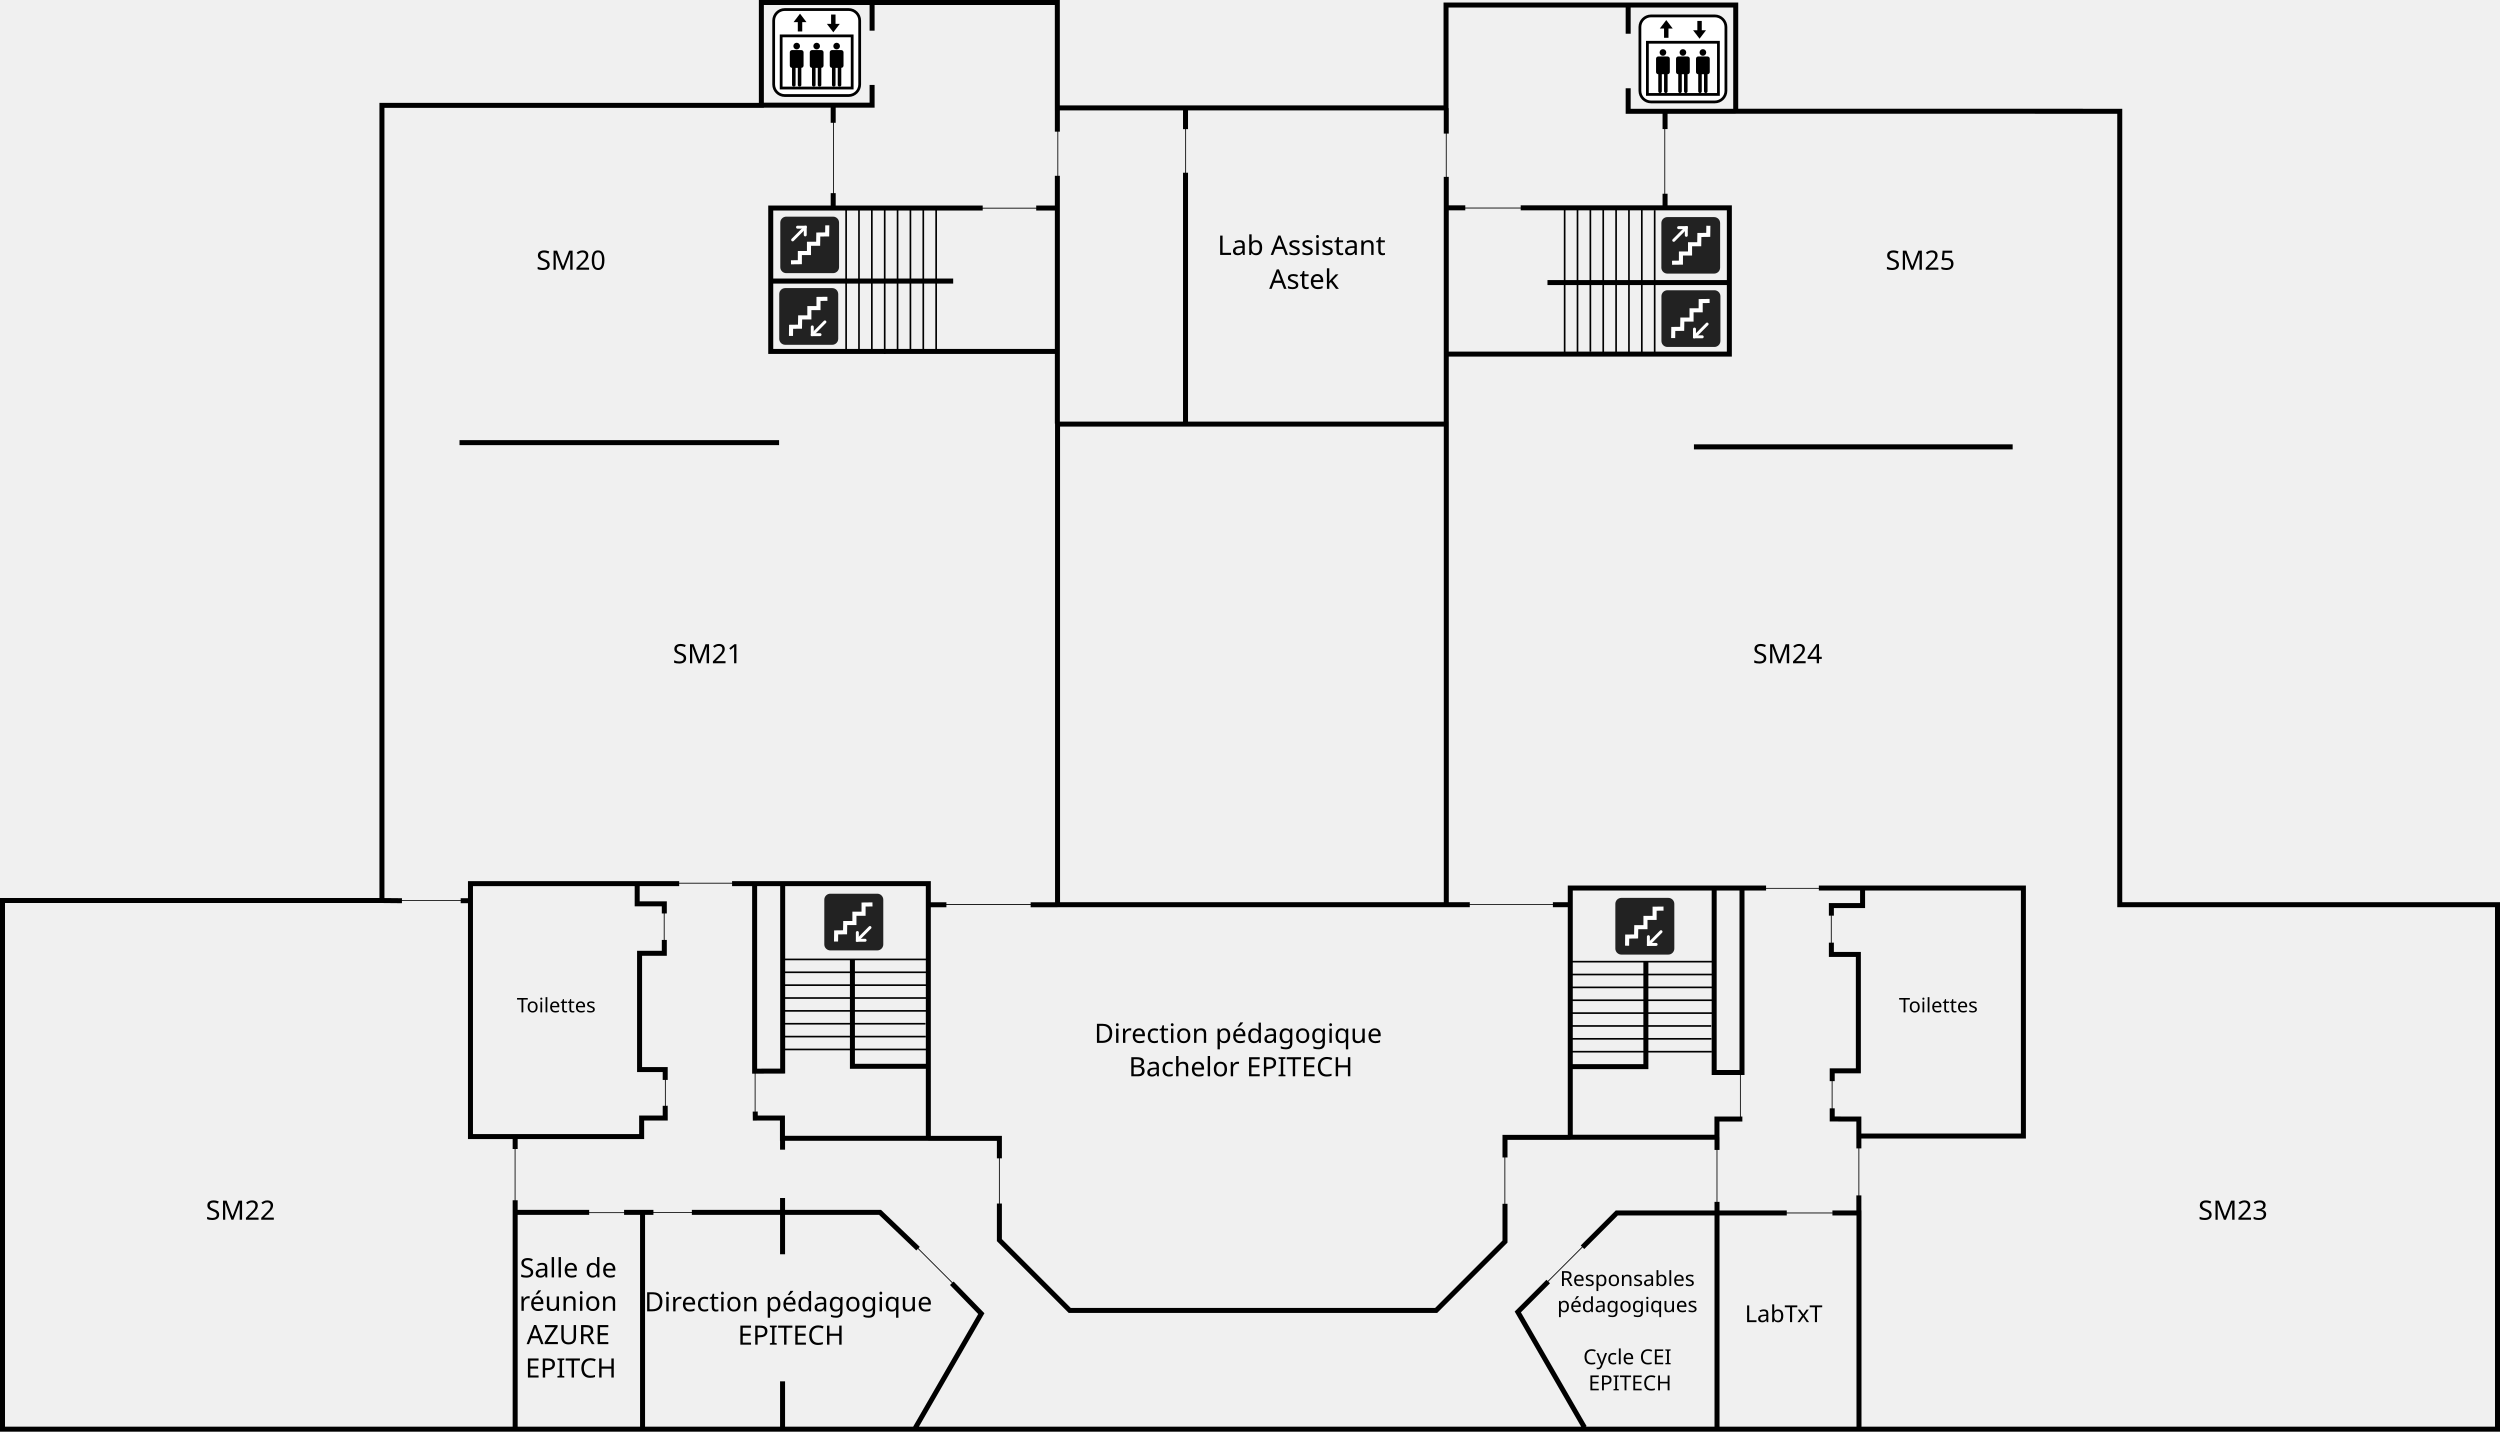
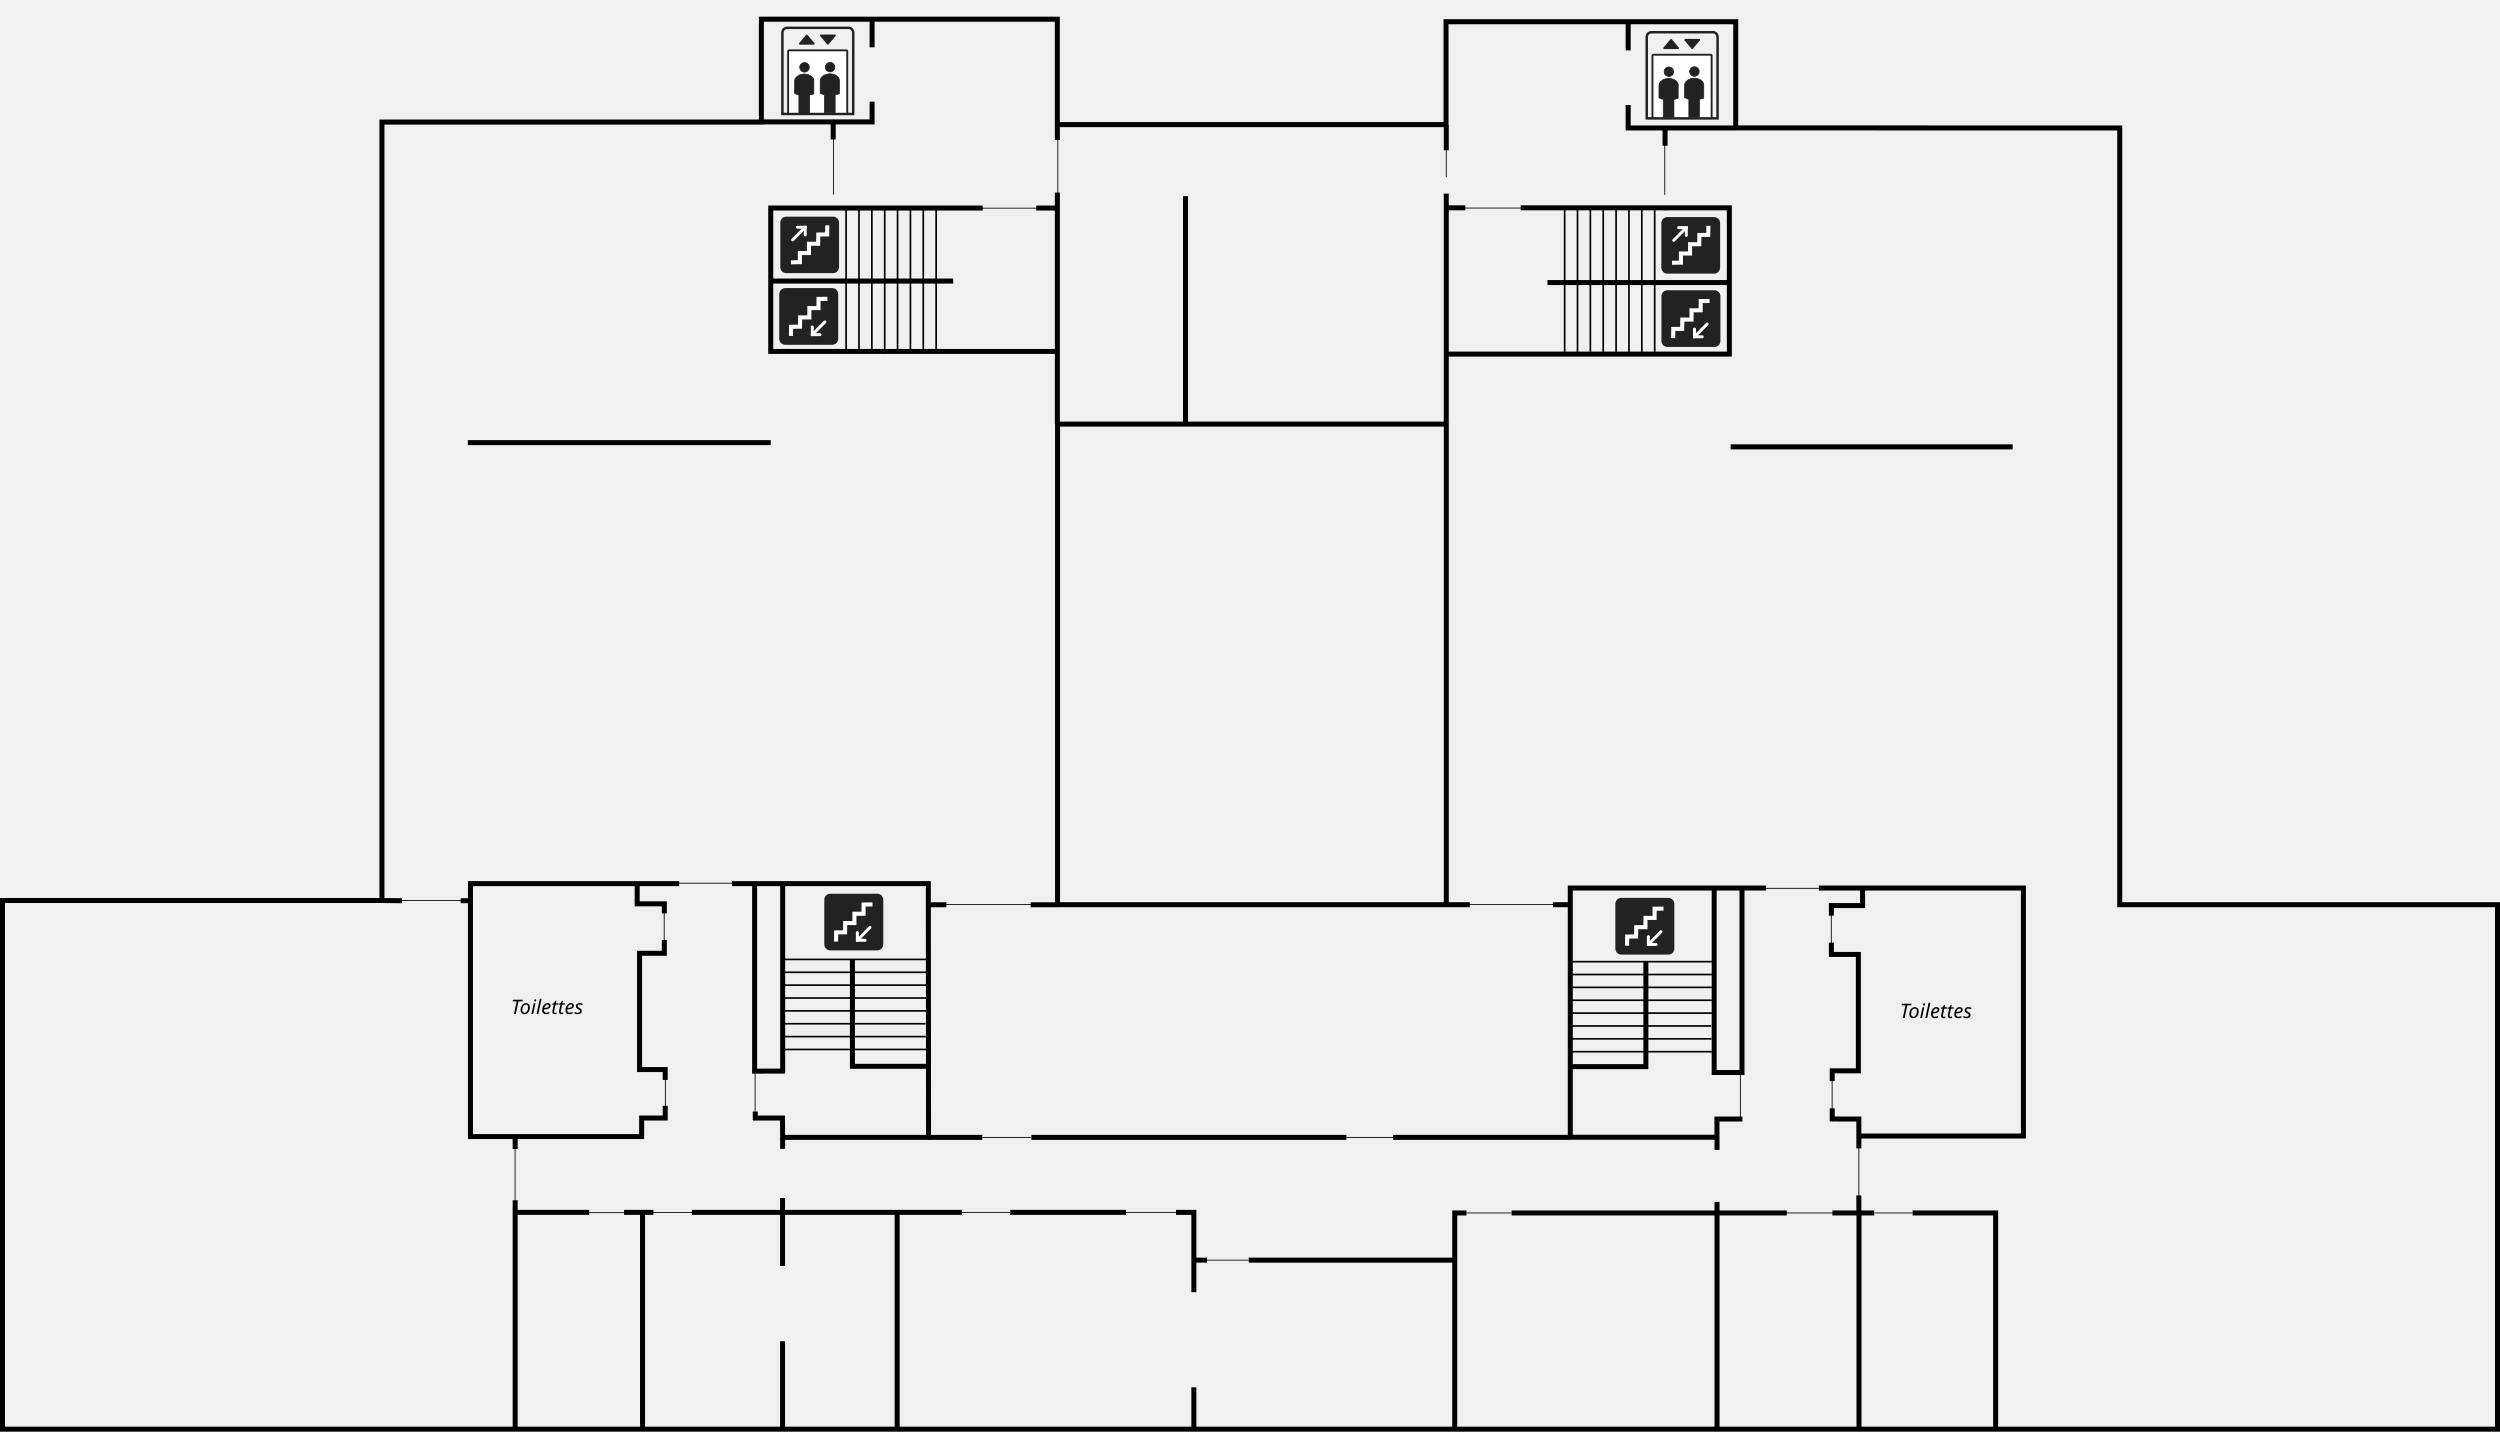
<svg xmlns="http://www.w3.org/2000/svg" xmlns:xlink="http://www.w3.org/1999/xlink" width="100%" height="100%" viewBox="0 0 2995.041 1715.44" id="svg2" version="1.1">
  <defs id="defs4">
    <linearGradient id="linearGradient15662">
      <stop style="stop-color:#ffffff;stop-opacity:0;" offset="0" id="stop15664" />
      <stop style="stop-color:#f8f8f8;stop-opacity:1;" offset="1" id="stop15666" />
    </linearGradient>
    <linearGradient id="linearGradient259">
      <stop style="stop-color:#e0e0e0;stop-opacity:1;" offset="0" id="stop260" />
      <stop id="stop4886" offset="0.405" style="stop-color:#ffffff;stop-opacity:1;" />
      <stop id="stop4884" offset="0.534" style="stop-color:#cdcdcd;stop-opacity:1;" />
      <stop style="stop-color:#494949;stop-opacity:1;" offset="1" id="stop261" />
    </linearGradient>
    <linearGradient id="linearGradient4668">
      <stop style="stop-color:#8e8d87;stop-opacity:1;" offset="0" id="stop4670" />
      <stop id="stop4676" offset="0.276" style="stop-color:#cbc9c1;stop-opacity:1;" />
      <stop style="stop-color:#8e8d87;stop-opacity:1;" offset="1" id="stop4672" />
    </linearGradient>
    <linearGradient id="linearGradient4688">
      <stop style="stop-color:#666666;stop-opacity:1;" offset="0" id="stop4690" />
      <stop style="stop-color:#000000;stop-opacity:0;" offset="1" id="stop4692" />
    </linearGradient>
    <linearGradient id="linearGradient4698">
      <stop style="stop-color:#fffffd;stop-opacity:1;" offset="0" id="stop4700" />
      <stop id="stop4706" offset="0.5" style="stop-color:#bbbbb9;stop-opacity:1;" />
      <stop style="stop-color:#000000;stop-opacity:1;" offset="1" id="stop4702" />
    </linearGradient>
    <linearGradient id="linearGradient4733">
      <stop style="stop-color:#000000;stop-opacity:0.237;" offset="0" id="stop4735" />
      <stop style="stop-color:#000000;stop-opacity:0;" offset="1" id="stop4737" />
    </linearGradient>
    <linearGradient id="linearGradient4741">
      <stop style="stop-color:#dcdcda;stop-opacity:1;" offset="0" id="stop4743" />
      <stop style="stop-color:#bab9b7;stop-opacity:1;" offset="1" id="stop4745" />
    </linearGradient>
    <linearGradient id="linearGradient4762">
      <stop id="stop4764" offset="0" style="stop-color:#ffffff;stop-opacity:0.124;" />
      <stop style="stop-color:#ffffff;stop-opacity:1;" offset="0.103" id="stop4768" />
      <stop id="stop4766" offset="1" style="stop-color:#ffffff;stop-opacity:0;" />
    </linearGradient>
    <clipPath id="clip0-5-8-2-3">
      <rect y="0" x="0" id="rect3978-5-8-5-6" height="615" width="613" />
    </clipPath>
    <clipPath id="clip0-5-8-2-3-2">
      <rect y="0" x="0" id="rect3978-5-8-5-6-9" height="615" width="613" />
    </clipPath>
  </defs>
  <g id="layer1" transform="translate(621.216,68.64813)">
-     <a xlink:href="kb-voltaire-f1.svg" transform="translate(0.5357143,103.9286)" id="a1251">
+     <a xlink:href="kb-voltaire-f1.svg" id="a1251" transform="translate(0.5357143,103.9286)">
      <g id="g1040" transform="translate(131.4286,4.285714)">
        <rect style="fill:#222222;fill-opacity:1;stroke:none;stroke-width:3.826;stroke-linecap:round;stroke-linejoin:round;stroke-miterlimit:4;stroke-dasharray:none;stroke-opacity:1;paint-order:markers stroke fill" id="rect1968-8" width="70.659" height="67.941" x="1182.026" y="898.81" ry="7.205" />
        <path style="fill:none;stroke:#ffffff;stroke-width:4.89;stroke-linecap:butt;stroke-linejoin:miter;stroke-miterlimit:4;stroke-dasharray:none;stroke-opacity:1" d="m 1196.086,956.112 0.137,-10.934 10.661,-0.137 0.185,-11.114 h 11.038 v -11.115 h 10.941 l 0.026,-11.026 10.661,-0.137" id="path1903-3" />
        <g id="g1996-6" transform="matrix(0.136674,0,0,0.136674,1357.818,804.6627)">
          <path style="fill:none;stroke:#ffffff;stroke-width:25.932;stroke-linecap:round;stroke-linejoin:miter;stroke-miterlimit:4;stroke-dasharray:none;stroke-opacity:1" d="M -885.838,985.217 -996.563,1096.966" id="path1905-0" />
          <path style="fill:none;stroke:#ffffff;stroke-width:25.932;stroke-linecap:round;stroke-linejoin:miter;stroke-miterlimit:4;stroke-dasharray:none;stroke-opacity:1" d="m -928.614,1096.966 -67.95,1e-4 3.3e-4,-67.949" id="path1907-7" />
        </g>
      </g>
    </a>
-     <text xml:space="preserve" style="font-style:normal;font-weight:normal;line-height:0%;font-family:sans-serif;letter-spacing:0px;word-spacing:0px;fill:#000000;fill-opacity:1;stroke:none" x="21.268" y="254.512" id="text2993">
-       <tspan id="tspan2995" x="21.268" y="254.512" style="font-size:32px;line-height:1.25;font-family:sans-serif">SM20</tspan>
-     </text>
-     <text xml:space="preserve" style="font-style:normal;font-weight:normal;line-height:0%;font-family:sans-serif;letter-spacing:0px;word-spacing:0px;fill:#000000;fill-opacity:1;stroke:none" x="184.734" y="725.965" id="text2997">
-       <tspan id="tspan2999" x="184.734" y="725.965" style="font-size:32px;line-height:1.25;font-family:sans-serif">SM21</tspan>
-     </text>
-     <text xml:space="preserve" style="font-style:normal;font-weight:normal;line-height:0%;font-family:sans-serif;letter-spacing:0px;word-spacing:0px;fill:#000000;fill-opacity:1;stroke:none" x="-374.712" y="1392.617" id="text3001">
-       <tspan id="tspan3003" x="-374.712" y="1392.617" style="font-size:32px;line-height:1.25;font-family:sans-serif">SM22</tspan>
-     </text>
-     <text xml:space="preserve" style="font-style:normal;font-weight:normal;line-height:0%;font-family:sans-serif;letter-spacing:0px;word-spacing:0px;fill:#000000;fill-opacity:1;stroke:none" x="2012.308" y="1392.617" id="text3005">
-       <tspan id="tspan3007" x="2012.308" y="1392.617" style="font-size:32px;line-height:1.25;font-family:sans-serif">SM23</tspan>
-     </text>
-     <text xml:space="preserve" style="font-style:normal;font-weight:normal;line-height:0%;font-family:sans-serif;letter-spacing:0px;word-spacing:0px;fill:#000000;fill-opacity:1;stroke:none" x="1478.744" y="725.965" id="text3009">
-       <tspan id="tspan3011" x="1478.744" y="725.965" style="font-size:32px;line-height:1.25;font-family:sans-serif">SM24</tspan>
-     </text>
-     <text xml:space="preserve" style="font-style:normal;font-weight:normal;line-height:0%;font-family:sans-serif;letter-spacing:0px;word-spacing:0px;fill:#000000;fill-opacity:1;stroke:none" x="1637.715" y="254.512" id="text3013">
-       <tspan id="tspan3015" x="1637.715" y="254.512" style="font-size:32px;line-height:1.25;font-family:sans-serif">SM25</tspan>
-     </text>
-     <text xml:space="preserve" style="font-style:normal;font-weight:normal;line-height:0%;font-family:sans-serif;text-align:center;letter-spacing:0px;word-spacing:0px;text-anchor:middle;fill:#000000;fill-opacity:1;stroke:none" x="70.479" y="1461.684" id="text3017">
-       <tspan x="70.479" y="1461.684" id="tspan3021" style="font-size:32px;line-height:1.25;font-family:sans-serif">Salle de</tspan>
-       <tspan x="70.479" y="1501.684" id="tspan4320" style="font-size:32px;line-height:1.25;font-family:sans-serif">réunion</tspan>
-       <tspan x="70.479" y="1541.684" id="tspan4324" style="font-size:32px;line-height:1.25;font-family:sans-serif">AZURE</tspan>
-       <tspan x="70.479" y="1581.684" id="tspan4326" style="font-size:32px;line-height:1.25;font-family:sans-serif">EPITCH</tspan>
-     </text>
-     <text xml:space="preserve" style="font-style:normal;font-weight:normal;line-height:0%;font-family:sans-serif;letter-spacing:0px;word-spacing:0px;fill:#000000;fill-opacity:1;stroke:none" x="948.967" y="236.791" id="text3023">
-       <tspan id="tspan3025" x="948.967" y="236.791" style="font-size:32.5px;line-height:1.25;font-family:sans-serif;text-align:center;text-anchor:middle">Lab Assistant</tspan>
-       <tspan x="948.967" y="277.416" id="tspan3027" style="font-size:32.5px;line-height:1.25;font-family:sans-serif;text-align:center;text-anchor:middle">Astek</tspan>
-     </text>
-     <text xml:space="preserve" style="font-style:normal;font-weight:normal;line-height:0%;font-family:sans-serif;letter-spacing:0px;word-spacing:0px;fill:#000000;fill-opacity:1;stroke:none" x="-2.02" y="1144.14" id="text3029">
-       <tspan id="tspan3031" x="-2.02" y="1144.14" style="font-size:24px;line-height:1.25;font-family:sans-serif">Toilettes</tspan>
-     </text>
-     <text xml:space="preserve" style="font-style:normal;font-weight:normal;line-height:0%;font-family:sans-serif;letter-spacing:0px;word-spacing:0px;fill:#000000;fill-opacity:1;stroke:none" x="1653.75" y="1144.14" id="text3029-0">
-       <tspan id="tspan3031-4" x="1653.75" y="1144.14" style="font-size:24px;line-height:1.25;font-family:sans-serif">Toilettes</tspan>
+     <text xml:space="preserve" style="font-style:normal;font-weight:normal;line-height:0%;font-family:sans-serif;letter-spacing:0px;word-spacing:0px;fill:#000000;fill-opacity:1;stroke:none" x="-9.091" y="1146.16" id="text3029">
+       <tspan id="tspan3031" x="-9.091" y="1146.16" style="font-style:italic;font-variant:normal;font-weight:normal;font-stretch:normal;font-size:24px;line-height:1.25;font-family:'Atkinson Hyperlegible';-inkscape-font-specification:'Atkinson Hyperlegible Italic'">Toilettes</tspan>
    </text>
    <path id="path3883" style="fill:none;stroke:#000000;stroke-width:2;stroke-linecap:butt;stroke-linejoin:miter;stroke-miterlimit:4;stroke-opacity:1;stroke-dasharray:none" d="m 1258.929,1191.291 170.714,0 m -170.357,-107.857 170.714,0 m -172.5,15.408 172.5,0 m -171.429,15.408 172.143,0 m -172.857,15.408 172.857,0 m -172.143,15.408 173.214,0 m -172.857,15.408 170,0 m -170.714,15.408 171.071,0" />
    <path id="path3883-7" style="fill:none;stroke:#000000;stroke-width:2;stroke-linecap:butt;stroke-linejoin:miter;stroke-miterlimit:4;stroke-opacity:1;stroke-dasharray:none" d="m 317.589,1188.618 170.714,0 m -170.357,-107.857 170.714,0 m -172.5,15.408 172.5,0 m -171.429,15.408 172.143,0 m -172.857,15.408 172.857,0 m -172.143,15.408 173.214,0 m -172.857,15.408 170,0 m -170.714,15.408 171.071,0" />
    <path id="path3883-7-4" style="fill:none;stroke:#000000;stroke-width:2;stroke-linecap:butt;stroke-linejoin:miter;stroke-miterlimit:4;stroke-opacity:1;stroke-dasharray:none" d="m 392.45,182.465 0,170.714 m 107.857,-170.357 0,170.714 m -15.408,-172.5 0,172.5 m -15.408,-171.429 0,172.143 m -15.408,-172.857 0,172.857 m -15.408,-172.143 0,173.214 m -15.408,-172.857 0,170 m -15.408,-170.714 0,171.071" />
    <path id="path3883-7-45" style="fill:none;stroke:#000000;stroke-width:2;stroke-linecap:butt;stroke-linejoin:miter;stroke-miterlimit:4;stroke-opacity:1;stroke-dasharray:none" d="m 1253.256,182.793 0,170.714 m 107.857,-170.357 0,170.714 m -15.408,-172.5 0,172.5 m -15.408,-171.429 0,172.143 m -15.408,-172.857 0,172.857 m -15.408,-172.143 0,173.214 m -15.408,-172.857 0,170 m -15.408,-170.714 0,171.071" />
-     <a xlink:href="kb-voltaire-f1.svg" id="a4411">
-       <g transform="matrix(0.2659063,0,0,0.2659063,303.981,-58.91024)" id="g3993">
-         <rect style="fill:#ffffff;fill-opacity:1;fill-rule:evenodd;stroke:#000000;stroke-width:12.5;stroke-miterlimit:4;stroke-opacity:1;stroke-dasharray:none" id="rectBordo" width="387.5" height="387.5" x="6.3" y="6.3" rx="50" ry="50" />
-         <rect style="fill:none;stroke:#000000;stroke-width:12.5;stroke-miterlimit:4;stroke-opacity:1;stroke-dasharray:none" id="rectAscensore" width="320" height="235" x="40" y="125" />
-         <g id="gUomini">
-           <path style="fill:#000000;fill-opacity:1;fill-rule:evenodd;stroke:none" d="m 200,156 c -8.3,0 -15,6.7 -15,15 0,8.3 6.7,15 15,15 8.3,0 15,-6.7 15,-15 0,-8.3 -6.7,-15 -15,-15 z m -20.7,33 c -5.7,0 -10.3,4.5 -10.3,10 l 0,60 c 0,5.5 4.3,10 10,10 l 0,77 c 0,4.4 3.6,8 8,8 4.4,0 8,-3.6 8,-8 l 0,-77 10,0 c 0,0 0,77 0,77 0,4.4 3.6,8 8,8 4.4,0 8,-3.6 8,-8 l 0,-77 c 5.7,0 10,-4.5 10,-10 l 0,-60 c 0,-5.5 -4.6,-10 -10.3,-10 l -41.4,0 z" id="pathUomo" />
-           <use height="400" width="400" id="useUomo2" xlink:href="#pathUomo" y="0" x="-90" />
-           <use height="400" width="400" id="useUomo3" xlink:href="#pathUomo" y="0" x="90" />
-         </g>
-         <path style="fill:#000000;fill-opacity:1;fill-rule:evenodd;stroke:none" d="m 96,63 29,-38 29,38 -19,0 0,42 -20,0 0,-42 -19,0 z" id="pathFrecciaSu" />
-         <use x="150" y="-134" xlink:href="#pathFrecciaSu" id="useFrecciaGiu" transform="scale(1,-1)" width="400" height="400" />
-       </g>
-     </a>
-     <a xlink:href="kb-voltaire-f3.svg" id="a4422">
-       <g transform="matrix(0.2659063,0,0,0.2659063,1341.755,-51.25079)" id="g3993-3">
-         <rect style="fill:#ffffff;fill-opacity:1;fill-rule:evenodd;stroke:#000000;stroke-width:12.5;stroke-miterlimit:4;stroke-opacity:1;stroke-dasharray:none" id="rectBordo-8" width="387.5" height="387.5" x="6.3" y="6.3" rx="50" ry="50" />
-         <rect style="fill:none;stroke:#000000;stroke-width:12.5;stroke-miterlimit:4;stroke-opacity:1;stroke-dasharray:none" id="rectAscensore-6" width="320" height="235" x="40" y="125" />
-         <g id="gUomini-7">
-           <path style="fill:#000000;fill-opacity:1;fill-rule:evenodd;stroke:none" d="m 200,156 c -8.3,0 -15,6.7 -15,15 0,8.3 6.7,15 15,15 8.3,0 15,-6.7 15,-15 0,-8.3 -6.7,-15 -15,-15 z m -20.7,33 c -5.7,0 -10.3,4.5 -10.3,10 l 0,60 c 0,5.5 4.3,10 10,10 l 0,77 c 0,4.4 3.6,8 8,8 4.4,0 8,-3.6 8,-8 l 0,-77 10,0 c 0,0 0,77 0,77 0,4.4 3.6,8 8,8 4.4,0 8,-3.6 8,-8 l 0,-77 c 5.7,0 10,-4.5 10,-10 l 0,-60 c 0,-5.5 -4.6,-10 -10.3,-10 l -41.4,0 z" id="pathUomo-6" />
-           <use height="400" width="400" id="useUomo2-5" xlink:href="#pathUomo-6" y="0" x="-90" />
-           <use height="400" width="400" id="useUomo3-0" xlink:href="#pathUomo-6" y="0" x="90" />
-         </g>
-         <path style="fill:#000000;fill-opacity:1;fill-rule:evenodd;stroke:none" d="m 96,63 29,-38 29,38 -19,0 0,42 -20,0 0,-42 -19,0 z" id="pathFrecciaSu-4" />
-         <use x="150" y="-134" xlink:href="#pathFrecciaSu-4" id="useFrecciaGiu-9" transform="scale(1,-1)" width="400" height="400" />
-       </g>
-     </a>
    <path style="fill:none;stroke:#000000;stroke-width:1px;stroke-linecap:butt;stroke-linejoin:miter;stroke-opacity:1" d="m 811.91,1058.083 65.912,0" id="path4283" transform="translate(-621.216,-68.64813)" />
-     <path id="path4198" transform="translate(-621.216,-68.64813)" style="fill:none;stroke:#000000;stroke-width:6;stroke-linecap:butt;stroke-linejoin:miter;stroke-miterlimit:4;stroke-dasharray:none;stroke-opacity:1" d="m 1420.274,507.297 v -300.327 m 0,-52.306 V 129.5 m -656.916,927.939 v 25.357 h 32.5 v 11.538 m 0,31.741 v 16.006 H 766.216 v 139.286 h 30.714 v 12.409 m -339.362,-214.948 23.978,0.237 m 70.382,0 h 11.453 M 2029.366,535.35 h 381.838 M 933.359,530.296 H 550.502 M 1994.768,133.057 v 21.529 m 0,77.55 v 16.836 m -140.874,89.538 218.087,0 m -340.106,-89.538 h 23.55 m 66.408,0 h 249.958 v 175.261 H 1732.381 M 2079.369,133.31 h -128.794 v -27.534 m 0,-65.391 V 6.03 m -952.394,120.337 v 20.714 m 0,84.286 v 17.857 m 268.75,0 h -25.536 m -64.107,0 H 923.359 v 171.786 h 343.572 M 911.573,126.01 h 133.214 v -24.286 m 0,-65 V 3.153 m 836.591,1274.659 h 90.409 v -126.269 m -859.857,125.895 h -90.714 v -128.571 m -83.572,-90.714 v 225 l -33.58,0.115 -0.009,-225.669 m 0.714,274.095 0.104,7.765 32.516,-0.028 v 24.244 l 174.782,0.017 -0.025,-305.083 H 877.034 m -63.387,0 H 563.634 v 303.046 h 205.061 v -22.223 l 28.259,0.013 -0.025,-14.715 M 1266.737,129.017 v 28.695 m 0,52.938 v 296.795 M 1732.644,129.582 v 30.446 m 0,51.875 v 296.607 m -465.704,575.414 h -32.192 m -100.949,0 h -21.147 m 620.497,-0.061 h 27.686 m 99.557,0 h 20.986 m -148.691,0 V 508.077 h -465.734 v 575.787 z m 320.922,-18.183 v 219.203 l 33.335,-0.018 v -220.195 m 108.086,230.554 v -12.361 h 31.315 v -139.401 h -32.325 v -14.142 m 0,-32.325 v -12.122 h 37.376 v -20.203 m -1119.377,299.108 h 85.268 v 23.903 m 0,54.207 v 43.765 l 84.286,84.286 h 438.929 l 82.5,-82.5 v -45.268 m 0,-55.491 v -24.062 h 78.214 m -943.699,1.184 v 13.495 m 0,57.942 v 67.396 m 0,152.249 v 57.295 M 769.787,1453.154 v 259.286 M 617.552,1452.444 h 88.286 m 41.819,0 h 35.15 m 46.057,0 h 225.453 l 45.5,43.48 m 40.428,41.438 35.377,36.387 -79.597,137.866 m -478.852,-1.456 v -272.236 m 0,-61.367 v -14.9 m 1609.773,-0.758 v 14.893 m 0,56.322 v 21.215 m 0.146,259.112 V 1453.154 h -31.826 m -54.683,0 h -203.652 l -41.072,41.072 m -41.072,41.071 -36.429,36.429 79.825,138.26 m 189.199,-369.332 h -30.452 v 21.786 h -175.714 v -298.571 h 234.558 m 63.236,0 h 245.063 v 297.143 l -197.143,-0.045 v -20.312 l -31.903,-0.105 v -12.714 m -138.012,34.706 v 15.077 m 0,62.22 v 271.891 M 2539.493,133.311 v 950.553 h 452.548 v 628.315 H 3 V 1078.814 H 457.569 V 126.24 H 912.137 V 3.002 h 354.563 v 126.269 h 465.68 V 6.032 h 347.049 l -0.018,127.201 z M 1141.93,336.726 H 922.95" />
-     <path style="fill:none;stroke:#000000;stroke-width:1px;stroke-linecap:butt;stroke-linejoin:miter;stroke-opacity:1" d="m 1420.422,210.312 0,-57.831" id="path4201" transform="translate(-621.216,-68.64813)" />
-     <path id="path3107" transform="translate(-621.216,-68.64814)" style="fill:none;stroke:#000000;stroke-width:1px;stroke-linecap:butt;stroke-linejoin:miter;stroke-opacity:1" d="m 2056.964,1440.797 0,-64.464 m -1439.887,62.957 0,-64.776 M 2085,1341.154 l 0,-56.786 m -1180.357,49.286 0,-51.071 m 271.071,-1033.214 67.143,0 m 984.094,1125.035 0,60 m -959.664,-1278.75 0,58.214 m -268.779,19.219 0,-89.904 m 995.922,10.685 0,79.643 m -240.328,15.738 68.943,0 m -90.409,-36.871 0,-54.548 m 381.973,906.395 66.786,0 m 12.503,32.037 0,34.471 m 1.01,163.266 0,35.734 m -55.656,123.42 56.607,0 m -342.13,82.777 42.489,-42.489 m -93.376,-109.033 0,59.346 m -43.437,-360.119 101.773,0 m -728.712,-0.124 103.571,0 m -38.781,302.679 0,57.143 m -98.541,51.25 43.839,43.839 m -360.804,-85.804 49.821,0 m -127.143,0.179 44.286,0 m 48.393,-126.071 0,-34.822 m -1.389,-199.935 0,37.376 m -315.925,-50.508 74.246,0" />
-     <text xml:space="preserve" style="font-style:normal;font-weight:normal;line-height:0%;font-family:sans-serif;text-align:center;letter-spacing:0px;word-spacing:0px;text-anchor:middle;fill:#000000;fill-opacity:1;stroke:none" x="334.219" y="1502.325" id="text3017-5">
-       <tspan x="334.219" y="1502.325" id="tspan3021-3" style="font-size:32px;line-height:1.25;font-family:sans-serif">Direction pédagogique</tspan>
-       <tspan x="334.219" y="1542.325" id="tspan3140" style="font-size:32px;line-height:1.25;font-family:sans-serif">EPITECH</tspan>
-     </text>
-     <text xml:space="preserve" style="font-style:normal;font-weight:normal;line-height:0%;font-family:sans-serif;letter-spacing:0px;word-spacing:0px;fill:#000000;fill-opacity:1;stroke:none" x="1469.127" y="1515.256" id="text3029-0-1">
-       <tspan id="tspan3031-4-6" x="1469.127" y="1515.256" style="font-size:28px;line-height:1.25;font-family:sans-serif">LabTxT</tspan>
-     </text>
-     <text xml:space="preserve" style="font-style:normal;font-weight:normal;line-height:0%;font-family:sans-serif;letter-spacing:0px;word-spacing:0px;fill:#000000;fill-opacity:1;stroke:none;stroke-width:1px;stroke-linecap:butt;stroke-linejoin:miter;stroke-opacity:1" x="1339.326" y="1472.035" id="text4277">
-       <tspan id="tspan4279" x="1339.326" y="1472.035" style="font-size:25px;line-height:1.25;font-family:sans-serif;text-align:center;text-anchor:middle">Responsables</tspan>
-       <tspan x="1339.326" y="1503.285" id="tspan4281" style="font-size:25px;line-height:1.25;font-family:sans-serif;text-align:center;text-anchor:middle">pédagogiques</tspan>
-       <tspan x="1343.306" y="1534.535" id="tspan4283" style="font-size:25px;line-height:1.25;font-family:sans-serif;text-align:center;text-anchor:middle"> </tspan>
-       <tspan x="1339.326" y="1565.785" id="tspan4285" style="font-size:25px;line-height:1.25;font-family:sans-serif;text-align:center;text-anchor:middle">Cycle CEI</tspan>
-       <tspan x="1339.326" y="1597.035" id="tspan4287" style="font-size:25px;line-height:1.25;font-family:sans-serif;text-align:center;text-anchor:middle">EPITECH</tspan>
-     </text>
-     <text xml:space="preserve" style="font-style:normal;font-weight:normal;line-height:0%;font-family:sans-serif;text-align:center;letter-spacing:0px;word-spacing:0px;text-anchor:middle;fill:#000000;fill-opacity:1;stroke:none" x="873.091" y="1180.753" id="text3017-5-9">
-       <tspan x="873.091" y="1180.753" id="tspan3021-3-3" style="font-size:32px;line-height:1.25;font-family:sans-serif">Direction pédagogique</tspan>
-       <tspan x="873.091" y="1220.753" id="tspan3140-5" style="font-size:32px;line-height:1.25;font-family:sans-serif">Bachelor EPITECH</tspan>
-     </text>
-     <a xlink:href="kb-voltaire-f1.svg" transform="translate(-5.714286,130.3571)" id="a1243">
+     <path id="path4198" transform="translate(-621.216,-68.64813)" style="fill:none;stroke:#000000;stroke-width:6;stroke-linecap:butt;stroke-linejoin:miter;stroke-miterlimit:4;stroke-dasharray:none;stroke-opacity:1" d="M 1420.274,507.297 V 234.97 M 763.359,1057.439 v 25.357 h 32.5 v 11.538 m 0,31.741 v 16.006 H 766.216 v 139.286 h 30.714 v 12.409 m -339.362,-214.948 23.978,0.237 m 70.382,0 h 11.453 M 2073.366,535.35 h 337.838 M 923.359,530.296 H 560.502 M 1994.768,153.057 v 21.529 m 0,77.55 v -3.164 m -140.874,89.538 h 218.087 m -340.106,-89.538 h 23.55 m 66.408,0 h 249.958 v 175.261 H 1732.381 M 2079.369,153.31 h -128.794 v -27.534 m 0,-65.391 V 26.03 m -952.394,120.337 v 20.714 m 0,84.286 v -2.143 m 268.75,0 h -25.536 m -64.107,0 H 923.359 v 171.786 h 343.572 M 911.573,146.01 h 133.214 v -24.286 m 0,-65 V 23.153 m 836.591,1254.659 h 90.409 v -126.269 m -859.857,125.895 h -90.714 v -128.571 m -83.572,-90.714 v 225 l -33.58,0.115 -0.009,-225.669 m 0.714,274.095 0.104,7.765 32.516,-0.028 0.242,23.17 174.782,0.017 -0.267,-304.009 H 877.034 m -63.387,0 H 563.634 v 303.046 h 205.061 v -22.223 l 28.259,0.013 -0.025,-14.715 M 1266.737,149.017 v 18.695 m 0,62.938 v 276.795 M 1732.644,149.582 v 30.446 m 0,51.875 v 276.607 m -465.704,575.414 h -32.192 m -100.949,0 h -21.147 m 620.497,-0.061 h 27.686 m 99.557,0 h 20.986 m -148.691,0 V 508.077 h -465.734 v 575.787 z m 320.922,-18.183 v 219.203 l 33.335,-0.018 v -220.195 m 108.086,230.554 v -12.361 h 31.315 v -139.401 h -32.325 v -14.142 m 0,-32.325 v -12.122 h 37.376 v -20.203 m -562.394,297.947 h 212.214 m -943.699,72.621 v 81.396 m 0,90.249 V 1712.179 M 769.787,1453.154 v 259.286 M 617.552,1452.444 h 88.286 m 41.819,0 h 35.15 m 46.057,0 h 323.453 m -535.144,257.715 v -272.236 m 0,-61.367 v -14.9 m 1609.773,-0.758 v 14.893 m 0,56.322 v 21.215 m 0.146,259.112 V 1453.154 h -31.826 m -54.683,0 h -329.652 m 276.452,-112.5 h -30.452 v 21.786 h -175.714 v -298.571 h 234.558 m 63.236,0 h 245.063 v 297.143 l -197.143,-0.045 v -20.312 l -31.903,-0.105 v -12.714 m -138.012,34.706 v 15.077 m 0,62.22 v 271.891 M 2539.493,153.311 v 930.553 h 452.548 v 628.315 H 3 V 1078.814 H 457.569 V 146.24 H 912.137 V 23.002 h 354.563 v 126.269 h 465.68 V 26.032 h 347.049 l -0.018,127.201 z M 1141.93,336.726 H 922.95" />
+     <path id="path3107" transform="translate(-621.216,-68.64814)" style="fill:none;stroke:#000000;stroke-width:1px;stroke-linecap:butt;stroke-linejoin:miter;stroke-opacity:1" d="m 617.077,1439.289 v -64.776 M 2085,1341.154 v -56.786 m -1180.357,49.286 v -51.071 M 1175.714,249.368 h 67.143 m 984.094,1125.035 v 60 M 1267.287,161.653 v 78.214 m -268.779,-6.781 v -89.904 m 995.922,10.685 v 79.643 m -240.328,15.738 h 68.943 m -90.409,-36.871 v -54.548 m 381.973,906.395 h 66.786 m 12.503,32.037 v 34.471 m 1.01,163.266 v 35.734 m -55.656,123.42 h 56.607 m -436.454,-369.519 h 101.773 m -728.712,-0.124 h 103.571 m -454.286,369.107 h 49.821 m -127.143,0.179 h 44.286 m 48.393,-126.071 v -34.822 m -1.389,-199.935 v 37.376 m -315.925,-50.508 h 74.246" />
+     <a xlink:href="kb-voltaire-f1.svg" id="a1243" transform="translate(-5.714286,130.3571)">
      <g id="g1040-0" transform="translate(-810.0001,-27.14285)">
        <rect style="fill:#222222;fill-opacity:1;stroke:none;stroke-width:3.826;stroke-linecap:round;stroke-linejoin:round;stroke-miterlimit:4;stroke-dasharray:none;stroke-opacity:1;paint-order:markers stroke fill" id="rect1968-8-2" width="70.659" height="67.941" x="1182.026" y="898.81" ry="7.205" />
        <path style="fill:none;stroke:#ffffff;stroke-width:4.89;stroke-linecap:butt;stroke-linejoin:miter;stroke-miterlimit:4;stroke-dasharray:none;stroke-opacity:1" d="m 1196.086,956.112 0.137,-10.934 10.661,-0.137 0.185,-11.114 h 11.038 v -11.115 h 10.941 l 0.026,-11.026 10.661,-0.137" id="path1903-3-7" />
        <g id="g1996-6-0" transform="matrix(0.136674,0,0,0.136674,1357.818,804.6627)">
          <path style="fill:none;stroke:#ffffff;stroke-width:25.932;stroke-linecap:round;stroke-linejoin:miter;stroke-miterlimit:4;stroke-dasharray:none;stroke-opacity:1" d="M -885.838,985.217 -996.563,1096.966" id="path1905-0-4" />
          <path style="fill:none;stroke:#ffffff;stroke-width:25.932;stroke-linecap:round;stroke-linejoin:miter;stroke-miterlimit:4;stroke-dasharray:none;stroke-opacity:1" d="m -928.614,1096.966 -67.95,1e-4 3.3e-4,-67.949" id="path1907-7-3" />
        </g>
      </g>
    </a>
    <a xlink:href="kb-voltaire-f1.svg" id="a1235">
      <g id="g1040-0-0" transform="translate(-869.699,-622.3216)">
        <rect style="fill:#222222;fill-opacity:1;stroke:none;stroke-width:3.826;stroke-linecap:round;stroke-linejoin:round;stroke-miterlimit:4;stroke-dasharray:none;stroke-opacity:1;paint-order:markers stroke fill" id="rect1968-8-2-2" width="70.659" height="67.941" x="1182.026" y="898.81" ry="7.205" />
        <path style="fill:none;stroke:#ffffff;stroke-width:4.89;stroke-linecap:butt;stroke-linejoin:miter;stroke-miterlimit:4;stroke-dasharray:none;stroke-opacity:1" d="m 1196.086,956.112 0.137,-10.934 10.661,-0.137 0.185,-11.114 h 11.038 v -11.115 h 10.941 l 0.026,-11.026 10.661,-0.137" id="path1903-3-7-2" />
        <g id="g1996-6-0-7" transform="matrix(0.136674,0,0,0.136674,1357.818,804.6627)">
          <path style="fill:none;stroke:#ffffff;stroke-width:25.932;stroke-linecap:round;stroke-linejoin:miter;stroke-miterlimit:4;stroke-dasharray:none;stroke-opacity:1" d="M -885.838,985.217 -996.563,1096.966" id="path1905-0-4-0" />
          <path style="fill:none;stroke:#ffffff;stroke-width:25.932;stroke-linecap:round;stroke-linejoin:miter;stroke-miterlimit:4;stroke-dasharray:none;stroke-opacity:1" d="m -928.614,1096.966 -67.95,1e-4 3.3e-4,-67.949" id="path1907-7-3-6" />
        </g>
      </g>
    </a>
    <a xlink:href="kb-voltaire-f1.svg" id="a1211">
      <g id="g1040-0-5" transform="translate(187.1773,-619.7368)">
        <rect style="fill:#222222;fill-opacity:1;stroke:none;stroke-width:3.826;stroke-linecap:round;stroke-linejoin:round;stroke-miterlimit:4;stroke-dasharray:none;stroke-opacity:1;paint-order:markers stroke fill" id="rect1968-8-2-1" width="70.659" height="67.941" x="1182.026" y="898.81" ry="7.205" />
        <path style="fill:none;stroke:#ffffff;stroke-width:4.89;stroke-linecap:butt;stroke-linejoin:miter;stroke-miterlimit:4;stroke-dasharray:none;stroke-opacity:1" d="m 1196.086,956.112 0.137,-10.934 10.661,-0.137 0.185,-11.114 h 11.038 v -11.115 h 10.941 l 0.026,-11.026 10.661,-0.137" id="path1903-3-7-7" />
        <g id="g1996-6-0-72" transform="matrix(0.136674,0,0,0.136674,1357.818,804.6627)">
          <path style="fill:none;stroke:#ffffff;stroke-width:25.932;stroke-linecap:round;stroke-linejoin:miter;stroke-miterlimit:4;stroke-dasharray:none;stroke-opacity:1" d="M -885.838,985.217 -996.563,1096.966" id="path1905-0-4-2" />
          <path style="fill:none;stroke:#ffffff;stroke-width:25.932;stroke-linecap:round;stroke-linejoin:miter;stroke-miterlimit:4;stroke-dasharray:none;stroke-opacity:1" d="m -928.614,1096.966 -67.95,1e-4 3.3e-4,-67.949" id="path1907-7-3-1" />
        </g>
      </g>
    </a>
    <a xlink:href="kb-voltaire-f3.svg" id="a1219">
      <g id="g1179" transform="translate(-133.0357,13.92857)">
        <rect style="fill:#222222;fill-opacity:1;stroke:none;stroke-width:3.812;stroke-linecap:round;stroke-linejoin:round;stroke-miterlimit:4;stroke-dasharray:none;stroke-opacity:1;paint-order:markers stroke fill" id="rect1968-4-8" width="70.401" height="67.693" x="1502.155" y="177.505" ry="7.178" />
        <path style="fill:none;stroke:#ffffff;stroke-width:4.873;stroke-linecap:butt;stroke-linejoin:miter;stroke-miterlimit:4;stroke-dasharray:none;stroke-opacity:1" d="m 1558.456,187.905 -0.136,10.894 -10.622,0.136 -0.184,11.073 h -10.998 v 11.074 h -10.901 l -0.025,10.986 -10.622,0.136" id="path1903-8-6" />
        <g id="g1996-4-7" transform="matrix(-0.1361752,0,0,-0.1361752,1396.341,339.5152)">
          <path style="fill:none;stroke:#ffffff;stroke-width:25.932;stroke-linecap:round;stroke-linejoin:miter;stroke-miterlimit:4;stroke-dasharray:none;stroke-opacity:1" d="M -885.838,985.217 -996.563,1096.966" id="path1905-2-1" />
          <path style="fill:none;stroke:#ffffff;stroke-width:25.932;stroke-linecap:round;stroke-linejoin:miter;stroke-miterlimit:4;stroke-dasharray:none;stroke-opacity:1" d="m -928.614,1096.966 -67.95,1e-4 3.3e-4,-67.949" id="path1907-4-7" />
        </g>
      </g>
    </a>
    <a xlink:href="kb-voltaire-f3.svg" id="a1227">
      <g id="g1179-6" transform="translate(-1188.571,13.39287)">
        <rect style="fill:#222222;fill-opacity:1;stroke:none;stroke-width:3.812;stroke-linecap:round;stroke-linejoin:round;stroke-miterlimit:4;stroke-dasharray:none;stroke-opacity:1;paint-order:markers stroke fill" id="rect1968-4-8-6" width="70.401" height="67.693" x="1502.155" y="177.505" ry="7.178" />
        <path style="fill:none;stroke:#ffffff;stroke-width:4.873;stroke-linecap:butt;stroke-linejoin:miter;stroke-miterlimit:4;stroke-dasharray:none;stroke-opacity:1" d="m 1558.456,187.905 -0.136,10.894 -10.622,0.136 -0.184,11.073 h -10.998 v 11.074 h -10.901 l -0.025,10.986 -10.622,0.136" id="path1903-8-6-4" />
        <g id="g1996-4-7-7" transform="matrix(-0.1361752,0,0,-0.1361752,1396.341,339.5152)">
          <path style="fill:none;stroke:#ffffff;stroke-width:25.932;stroke-linecap:round;stroke-linejoin:miter;stroke-miterlimit:4;stroke-dasharray:none;stroke-opacity:1" d="M -885.838,985.217 -996.563,1096.966" id="path1905-2-1-6" />
          <path style="fill:none;stroke:#ffffff;stroke-width:25.932;stroke-linecap:round;stroke-linejoin:miter;stroke-miterlimit:4;stroke-dasharray:none;stroke-opacity:1" d="m -928.614,1096.966 -67.95,1e-4 3.3e-4,-67.949" id="path1907-4-7-3" />
        </g>
      </g>
    </a>
+     <a xlink:href="kb-voltaire-f3.svg" transform="translate(364.443,344.4876)" id="a1820-2">
+       <g id="g1779-6" transform="matrix(2.242849,0,0,2.242849,820.2758,-867.3743)">
+         <path style="fill:none;stroke:#222222;stroke-width:1.323;stroke-linecap:butt;stroke-linejoin:miter;stroke-miterlimit:4;stroke-dasharray:none;stroke-opacity:1" d="M 112.236,265.75 H 74.411 v -43.415 c 0,-1.194 0.856,-2.592 2.491,-2.592 h 32.994 c 1.425,0 2.348,1.373 2.348,2.582 z" id="path1676-5" />
+         <rect style="fill:#ffffff;fill-opacity:1;stroke:#222222;stroke-width:2.022;stroke-linecap:round;stroke-linejoin:round;stroke-miterlimit:4;stroke-dasharray:none;stroke-opacity:1;paint-order:markers stroke fill" id="rect1588-0-8-3-3" width="30.571" height="32.832" x="77.986" y="232.268" rx="0" />
+         <path style="fill:#222222;fill-opacity:1;stroke:#222222;stroke-width:1;stroke-linecap:butt;stroke-linejoin:round;stroke-miterlimit:4;stroke-dasharray:none;stroke-opacity:1" d="m 94.997,223.799 3.681,4.417 3.744,-4.396 z" id="path1605-1-3-5" />
+         <path style="fill:#222222;fill-opacity:1;stroke:#222222;stroke-width:1;stroke-linecap:butt;stroke-linejoin:round;stroke-miterlimit:4;stroke-dasharray:none;stroke-opacity:1" d="m 83.745,228.238 3.681,-4.417 3.744,4.396 z" id="path1605-2-4-8-2" />
+         <path style="fill:#222222;fill-opacity:1;stroke:#222222;stroke-width:0.395;stroke-linecap:butt;stroke-linejoin:round;stroke-miterlimit:4;stroke-dasharray:none;stroke-opacity:1" d="m 83.241,255.695 v 9.54 h 5.684 v -9.556 l 2.259,-0.658 0.033,-7.07 c 0.009,-1.912 -2.35,-3.553 -5.201,-3.557 -2.508,-0.003 -5.065,1.714 -5.065,3.681 v 6.723 z" id="path1011-82-7-9" />
+         <circle style="fill:#222222;fill-opacity:1;stroke:#222222;stroke-width:0.395;stroke-linecap:round;stroke-linejoin:round;stroke-miterlimit:4;stroke-dasharray:none;stroke-opacity:1;paint-order:markers stroke fill" id="path1013-7-0-7" cx="86.224" cy="240.836" r="2.538" />
+         <path style="fill:#222222;fill-opacity:1;stroke:#222222;stroke-width:0.395;stroke-linecap:butt;stroke-linejoin:round;stroke-miterlimit:4;stroke-dasharray:none;stroke-opacity:1" d="m 96.903,255.595 v 9.54 h 5.684 v -9.556 l 2.259,-0.658 0.033,-7.07 c 0.009,-1.912 -2.35,-3.553 -5.201,-3.557 -2.508,-0.003 -5.065,1.714 -5.065,3.681 v 6.723 z" id="path1011-8-3-8-2" />
+         <circle style="fill:#222222;fill-opacity:1;stroke:#222222;stroke-width:0.395;stroke-linecap:round;stroke-linejoin:round;stroke-miterlimit:4;stroke-dasharray:none;stroke-opacity:1;paint-order:markers stroke fill" id="path1013-5-5-5-4" cx="99.886" cy="240.737" r="2.538" />
+       </g>
+     </a>
+     <a xlink:href="kb-voltaire-f1.svg" id="a1820-2-1" transform="translate(-671.0703,339.2515)">
+       <g id="g1779-6-3" transform="matrix(2.242849,0,0,2.242849,820.2758,-867.3743)">
+         <path style="fill:none;stroke:#222222;stroke-width:1.323;stroke-linecap:butt;stroke-linejoin:miter;stroke-miterlimit:4;stroke-dasharray:none;stroke-opacity:1" d="M 112.236,265.75 H 74.411 v -43.415 c 0,-1.194 0.856,-2.592 2.491,-2.592 h 32.994 c 1.425,0 2.348,1.373 2.348,2.582 z" id="path1676-5-7" />
+         <rect style="fill:#ffffff;fill-opacity:1;stroke:#222222;stroke-width:2.022;stroke-linecap:round;stroke-linejoin:round;stroke-miterlimit:4;stroke-dasharray:none;stroke-opacity:1;paint-order:markers stroke fill" id="rect1588-0-8-3-3-8" width="30.571" height="32.832" x="77.986" y="232.268" rx="0" />
+         <path style="fill:#222222;fill-opacity:1;stroke:#222222;stroke-width:1;stroke-linecap:butt;stroke-linejoin:round;stroke-miterlimit:4;stroke-dasharray:none;stroke-opacity:1" d="m 94.997,223.799 3.681,4.417 3.744,-4.396 z" id="path1605-1-3-5-9" />
+         <path style="fill:#222222;fill-opacity:1;stroke:#222222;stroke-width:1;stroke-linecap:butt;stroke-linejoin:round;stroke-miterlimit:4;stroke-dasharray:none;stroke-opacity:1" d="m 83.745,228.238 3.681,-4.417 3.744,4.396 z" id="path1605-2-4-8-2-9" />
+         <path style="fill:#222222;fill-opacity:1;stroke:#222222;stroke-width:0.395;stroke-linecap:butt;stroke-linejoin:round;stroke-miterlimit:4;stroke-dasharray:none;stroke-opacity:1" d="m 83.241,255.695 v 9.54 h 5.684 v -9.556 l 2.259,-0.658 0.033,-7.07 c 0.009,-1.912 -2.35,-3.553 -5.201,-3.557 -2.508,-0.003 -5.065,1.714 -5.065,3.681 v 6.723 z" id="path1011-82-7-9-8" />
+         <circle style="fill:#222222;fill-opacity:1;stroke:#222222;stroke-width:0.395;stroke-linecap:round;stroke-linejoin:round;stroke-miterlimit:4;stroke-dasharray:none;stroke-opacity:1;paint-order:markers stroke fill" id="path1013-7-0-7-0" cx="86.224" cy="240.836" r="2.538" />
+         <path style="fill:#222222;fill-opacity:1;stroke:#222222;stroke-width:0.395;stroke-linecap:butt;stroke-linejoin:round;stroke-miterlimit:4;stroke-dasharray:none;stroke-opacity:1" d="m 96.903,255.595 v 9.54 h 5.684 v -9.556 l 2.259,-0.658 0.033,-7.07 c 0.009,-1.912 -2.35,-3.553 -5.201,-3.557 -2.508,-0.003 -5.065,1.714 -5.065,3.681 v 6.723 z" id="path1011-8-3-8-2-8" />
+         <circle style="fill:#222222;fill-opacity:1;stroke:#222222;stroke-width:0.395;stroke-linecap:round;stroke-linejoin:round;stroke-miterlimit:4;stroke-dasharray:none;stroke-opacity:1;paint-order:markers stroke fill" id="path1013-5-5-5-4-1" cx="99.886" cy="240.737" r="2.538" />
+       </g>
+     </a>
+     <path style="fill:none;stroke:#000000;stroke-width:6;stroke-linecap:butt;stroke-linejoin:miter;stroke-opacity:1;stroke-miterlimit:4;stroke-dasharray:none" d="M 614.448,1293.97 H 991.786" id="path1065" />
+     <path style="fill:none;stroke:#000000;stroke-width:1px;stroke-linecap:butt;stroke-linejoin:miter;stroke-opacity:1" d="m 555.612,1293.97 58.836,0" id="path1067" />
+     <path style="fill:none;stroke:#000000;stroke-width:1px;stroke-linecap:butt;stroke-linejoin:miter;stroke-opacity:1" d="m 991.786,1293.97 h 56" id="path1069" />
+     <path style="fill:none;stroke:#000000;stroke-width:6;stroke-linecap:butt;stroke-linejoin:miter;stroke-opacity:1;stroke-miterlimit:4;stroke-dasharray:none" d="m 316.416,1293.953 v 13.731" id="path1071" />
+     <path style="fill:none;stroke:#000000;stroke-width:6;stroke-linecap:butt;stroke-linejoin:miter;stroke-opacity:1;stroke-miterlimit:4;stroke-dasharray:none" d="m 491.198,1293.97 h 64.414" id="path1073" />
+     <path style="fill:none;stroke:#000000;stroke-width:6;stroke-linecap:butt;stroke-linejoin:miter;stroke-opacity:1;stroke-miterlimit:4;stroke-dasharray:none" d="m 589.1,1383.795 h 138.598" id="path1075" />
+     <path style="fill:none;stroke:#000000;stroke-width:6;stroke-linecap:butt;stroke-linejoin:miter;stroke-opacity:1;stroke-miterlimit:4;stroke-dasharray:none" d="m 787.698,1383.795 h 21.358 v 95.615" id="path1077" />
+     <path style="fill:none;stroke:#000000;stroke-width:6;stroke-linecap:butt;stroke-linejoin:miter;stroke-opacity:1;stroke-miterlimit:4;stroke-dasharray:none" d="m 809.056,1593.411 v 47.982" id="path1079" />
+     <path style="fill:none;stroke:#000000;stroke-width:6;stroke-linecap:butt;stroke-linejoin:miter;stroke-opacity:1;stroke-miterlimit:4;stroke-dasharray:none" d="m 809.665,1441.025 h 15.152" id="path1081" />
+     <path style="fill:none;stroke:#000000;stroke-width:6;stroke-linecap:butt;stroke-linejoin:miter;stroke-opacity:1;stroke-miterlimit:4;stroke-dasharray:none" d="M 874.817,1441.025 H 1121.8" id="path1083" />
+     <path style="fill:none;stroke:#000000;stroke-width:6;stroke-linecap:butt;stroke-linejoin:miter;stroke-opacity:1;stroke-miterlimit:4;stroke-dasharray:none" d="m 1121.572,1644.115 v -259.609 h 14.142" id="path1085" />
+     <path style="fill:none;stroke:#000000;stroke-width:1px;stroke-linecap:butt;stroke-linejoin:miter;stroke-opacity:1" d="m 531.1,1383.795 h 58" id="path1087" />
+     <path style="fill:none;stroke:#000000;stroke-width:1px;stroke-linecap:butt;stroke-linejoin:miter;stroke-opacity:1" d="m 727.698,1383.795 h 60" id="path1089" />
+     <path style="fill:none;stroke:#000000;stroke-width:1px;stroke-linecap:butt;stroke-linejoin:miter;stroke-opacity:1" d="m 824.817,1441.025 h 50" id="path1091" />
+     <path style="fill:none;stroke:#000000;stroke-width:1px;stroke-linecap:butt;stroke-linejoin:miter;stroke-opacity:1" d="m 1135.714,1384.506 h 54" id="path1093" />
+     <path style="fill:none;stroke:#000000;stroke-width:6;stroke-linecap:butt;stroke-linejoin:miter;stroke-opacity:1;stroke-miterlimit:4;stroke-dasharray:none" d="m 453.586,1383.951 v 258.599" id="path1095" />
+     <path style="fill:none;stroke:#000000;stroke-width:6;stroke-linecap:butt;stroke-linejoin:miter;stroke-opacity:1;stroke-miterlimit:4;stroke-dasharray:none" d="m 1605.876,1384.506 h 18.225" id="path1097" />
+     <path style="fill:none;stroke:#000000;stroke-width:6;stroke-linecap:butt;stroke-linejoin:miter;stroke-opacity:1;stroke-miterlimit:4;stroke-dasharray:none" d="m 1670.101,1384.506 h 99.5 v 259.56" id="path1099" />
+     <path style="fill:none;stroke:#000000;stroke-width:1px;stroke-linecap:butt;stroke-linejoin:miter;stroke-opacity:1" d="m 1670.101,1384.506 h -46" id="path1101" />
+     <text xml:space="preserve" style="font-style:normal;font-weight:normal;line-height:0%;font-family:sans-serif;letter-spacing:0px;word-spacing:0px;fill:#000000;fill-opacity:1;stroke:none" x="1654.707" y="1150.973" id="text3029-2">
+       <tspan id="tspan3031-9" x="1654.707" y="1150.973" style="font-style:italic;font-variant:normal;font-weight:normal;font-stretch:normal;font-size:24px;line-height:1.25;font-family:'Atkinson Hyperlegible';-inkscape-font-specification:'Atkinson Hyperlegible Italic'">Toilettes</tspan>
+     </text>
  </g>
</svg>
